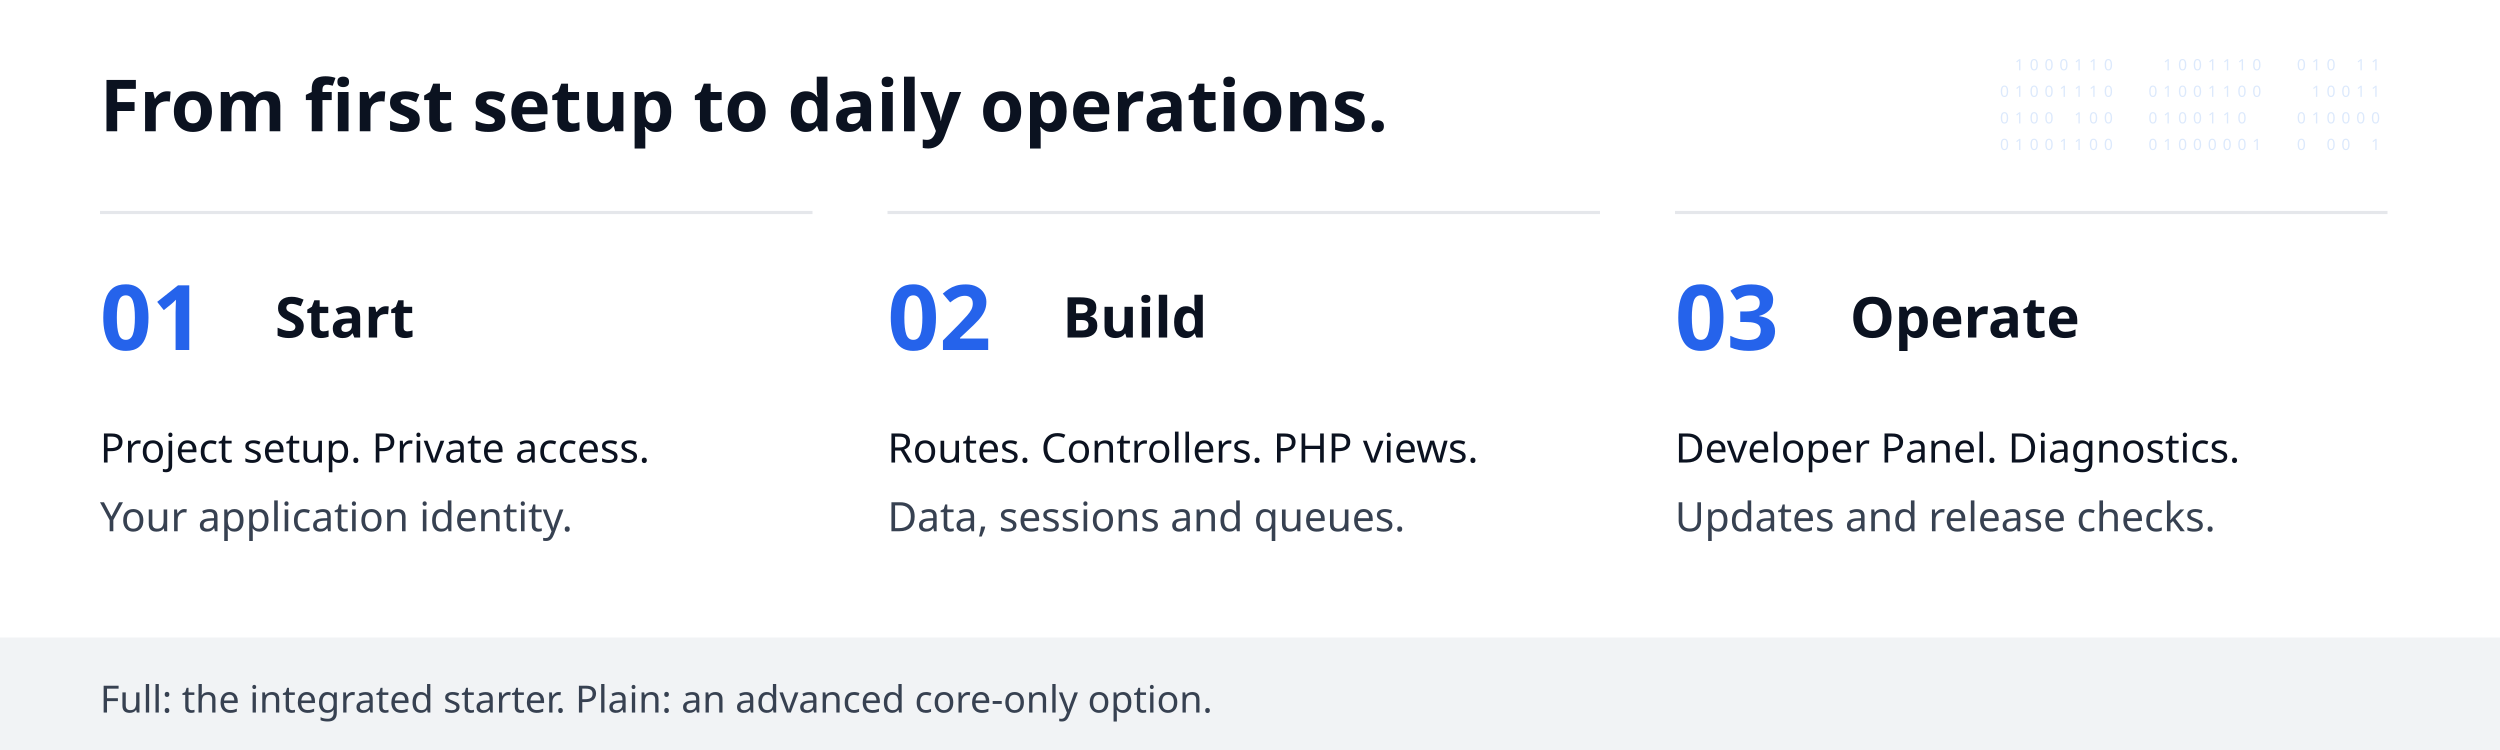
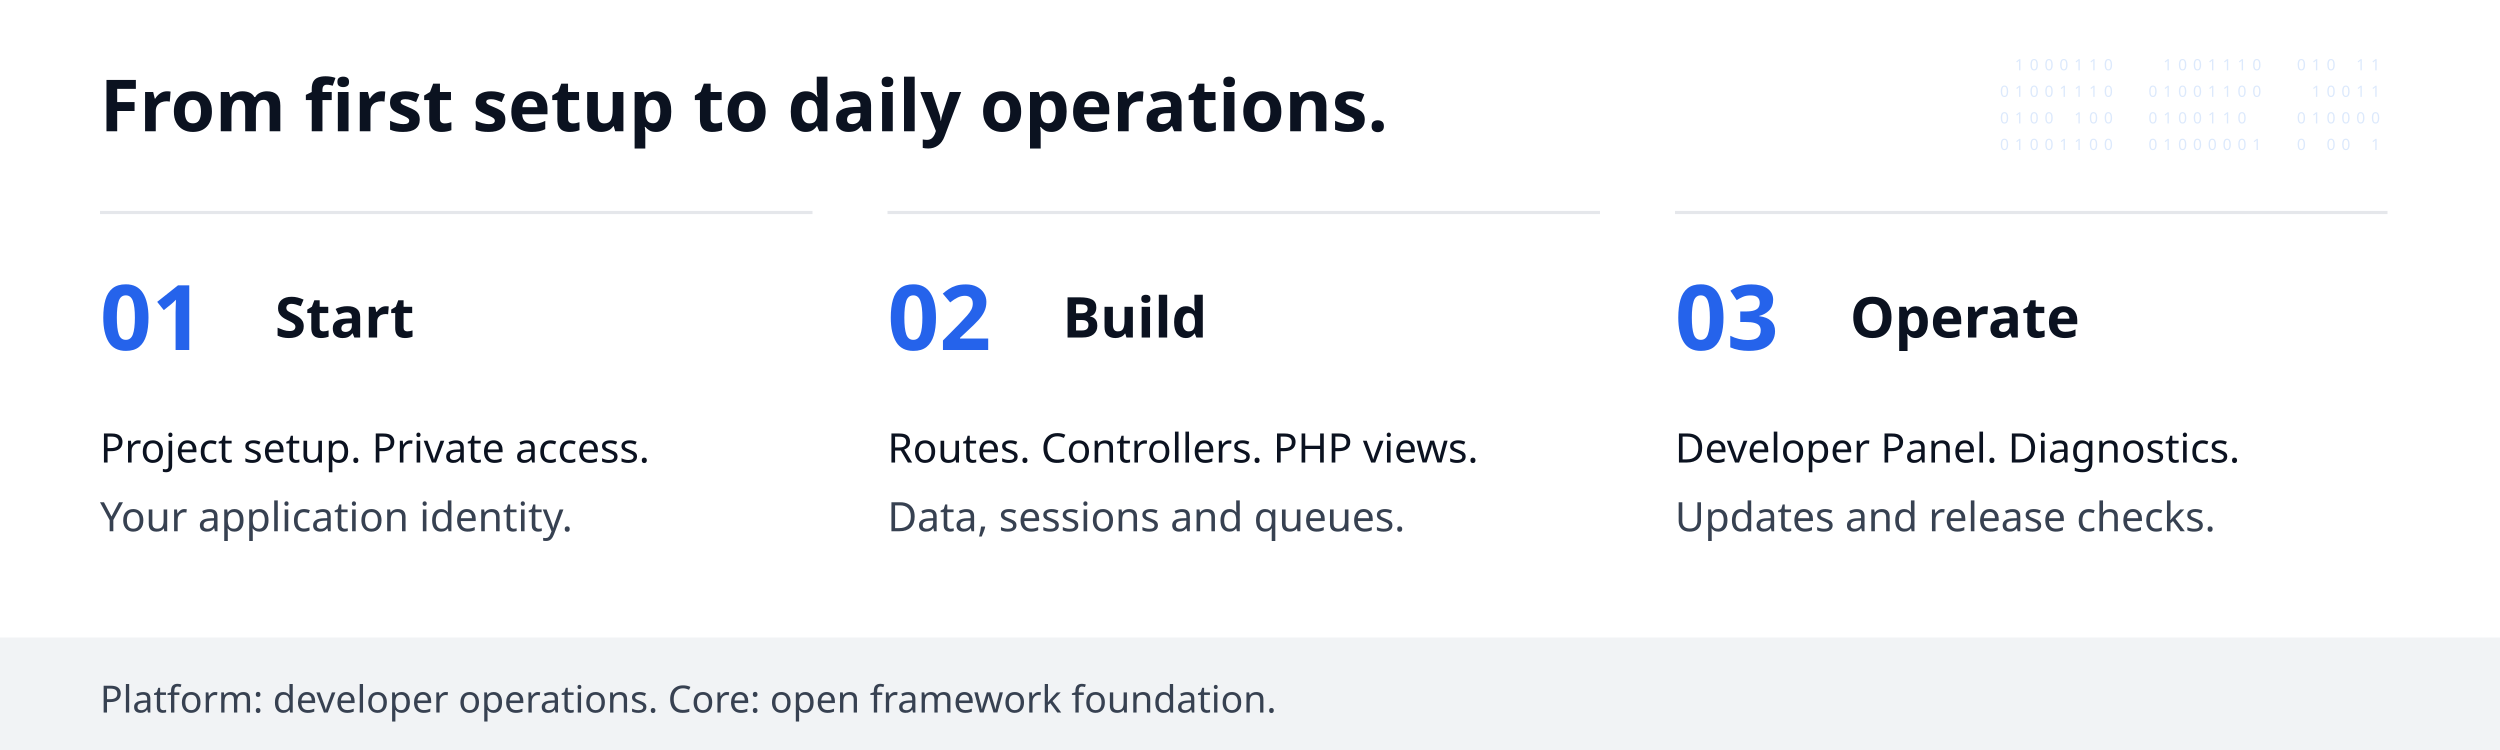
<svg xmlns="http://www.w3.org/2000/svg" version="1.1" width="1600" height="480" viewBox="0 0 1600 480">
  <defs>
    <clipPath id="clip_1">
      <path transform="matrix(1,0,0,-1,0,480)" d="M1280 372H1533V445H1280Z" clip-rule="evenodd" />
    </clipPath>
  </defs>
  <path transform="matrix(1,0,0,-1,0,480)" d="M0 0H1600V480H0Z" fill="#ffffff" fill-rule="evenodd" />
  <text fill="#0b1220" xml:space="preserve" transform="matrix(1 0 -0 1 0 480)" font-size="46" font-family="Space Grotesk" font-weight="600" style="font-kerning:none;letter-spacing:0">
    <tspan y="-396" x="64">From first setup to daily operations.</tspan>
  </text>
  <g clip-path="url(#clip_1)">
    <text fill="#dce9fc" xml:space="preserve" transform="matrix(1 0 -0 1 0 480)" font-size="10" font-family="JetBrains Mono" style="font-kerning:none;letter-spacing:0">
      <tspan y="-435" x="1289.5">1</tspan>
    </text>
    <text fill="#dce9fc" xml:space="preserve" transform="matrix(1 0 -0 1 0 480)" font-size="10" font-family="JetBrains Mono" style="font-kerning:none;letter-spacing:0">
      <tspan y="-435" x="1299">0</tspan>
    </text>
    <text fill="#dce9fc" xml:space="preserve" transform="matrix(1 0 -0 1 0 480)" font-size="10" font-family="JetBrains Mono" style="font-kerning:none;letter-spacing:0">
      <tspan y="-435" x="1308.5">0</tspan>
    </text>
    <text fill="#dce9fc" xml:space="preserve" transform="matrix(1 0 -0 1 0 480)" font-size="10" font-family="JetBrains Mono" style="font-kerning:none;letter-spacing:0">
      <tspan y="-435" x="1318">0</tspan>
    </text>
    <text fill="#dce9fc" xml:space="preserve" transform="matrix(1 0 -0 1 0 480)" font-size="10" font-family="JetBrains Mono" style="font-kerning:none;letter-spacing:0">
      <tspan y="-435" x="1327.5">1</tspan>
    </text>
    <text fill="#dce9fc" xml:space="preserve" transform="matrix(1 0 -0 1 0 480)" font-size="10" font-family="JetBrains Mono" style="font-kerning:none;letter-spacing:0">
      <tspan y="-435" x="1337">1</tspan>
    </text>
    <text fill="#dce9fc" xml:space="preserve" transform="matrix(1 0 -0 1 0 480)" font-size="10" font-family="JetBrains Mono" style="font-kerning:none;letter-spacing:0">
      <tspan y="-435" x="1346.5">0</tspan>
    </text>
    <text fill="#dce9fc" xml:space="preserve" transform="matrix(1 0 -0 1 0 480)" font-size="10" font-family="JetBrains Mono" style="font-kerning:none;letter-spacing:0">
      <tspan y="-435" x="1384.5">1</tspan>
    </text>
    <text fill="#dce9fc" xml:space="preserve" transform="matrix(1 0 -0 1 0 480)" font-size="10" font-family="JetBrains Mono" style="font-kerning:none;letter-spacing:0">
      <tspan y="-435" x="1394">0</tspan>
    </text>
    <text fill="#dce9fc" xml:space="preserve" transform="matrix(1 0 -0 1 0 480)" font-size="10" font-family="JetBrains Mono" style="font-kerning:none;letter-spacing:0">
      <tspan y="-435" x="1403.5">0</tspan>
    </text>
    <text fill="#dce9fc" xml:space="preserve" transform="matrix(1 0 -0 1 0 480)" font-size="10" font-family="JetBrains Mono" style="font-kerning:none;letter-spacing:0">
      <tspan y="-435" x="1413">1</tspan>
    </text>
    <text fill="#dce9fc" xml:space="preserve" transform="matrix(1 0 -0 1 0 480)" font-size="10" font-family="JetBrains Mono" style="font-kerning:none;letter-spacing:0">
      <tspan y="-435" x="1422.5">1</tspan>
    </text>
    <text fill="#dce9fc" xml:space="preserve" transform="matrix(1 0 -0 1 0 480)" font-size="10" font-family="JetBrains Mono" style="font-kerning:none;letter-spacing:0">
      <tspan y="-435" x="1432">1</tspan>
    </text>
    <text fill="#dce9fc" xml:space="preserve" transform="matrix(1 0 -0 1 0 480)" font-size="10" font-family="JetBrains Mono" style="font-kerning:none;letter-spacing:0">
      <tspan y="-435" x="1441.5">0</tspan>
    </text>
    <text fill="#dce9fc" xml:space="preserve" transform="matrix(1 0 -0 1 0 480)" font-size="10" font-family="JetBrains Mono" style="font-kerning:none;letter-spacing:0">
      <tspan y="-435" x="1470">0</tspan>
    </text>
    <text fill="#dce9fc" xml:space="preserve" transform="matrix(1 0 -0 1 0 480)" font-size="10" font-family="JetBrains Mono" style="font-kerning:none;letter-spacing:0">
      <tspan y="-435" x="1479.5">1</tspan>
    </text>
    <text fill="#dce9fc" xml:space="preserve" transform="matrix(1 0 -0 1 0 480)" font-size="10" font-family="JetBrains Mono" style="font-kerning:none;letter-spacing:0">
      <tspan y="-435" x="1489">0</tspan>
    </text>
    <text fill="#dce9fc" xml:space="preserve" transform="matrix(1 0 -0 1 0 480)" font-size="10" font-family="JetBrains Mono" style="font-kerning:none;letter-spacing:0">
      <tspan y="-435" x="1508">1</tspan>
    </text>
    <text fill="#dce9fc" xml:space="preserve" transform="matrix(1 0 -0 1 0 480)" font-size="10" font-family="JetBrains Mono" style="font-kerning:none;letter-spacing:0">
      <tspan y="-435" x="1517.5">1</tspan>
    </text>
    <text fill="#dce9fc" xml:space="preserve" transform="matrix(1 0 -0 1 0 480)" font-size="10" font-family="JetBrains Mono" style="font-kerning:none;letter-spacing:0">
      <tspan y="-418" x="1280">0</tspan>
    </text>
    <text fill="#dce9fc" xml:space="preserve" transform="matrix(1 0 -0 1 0 480)" font-size="10" font-family="JetBrains Mono" style="font-kerning:none;letter-spacing:0">
      <tspan y="-418" x="1289.5">1</tspan>
    </text>
    <text fill="#dce9fc" xml:space="preserve" transform="matrix(1 0 -0 1 0 480)" font-size="10" font-family="JetBrains Mono" style="font-kerning:none;letter-spacing:0">
      <tspan y="-418" x="1299">0</tspan>
    </text>
    <text fill="#dce9fc" xml:space="preserve" transform="matrix(1 0 -0 1 0 480)" font-size="10" font-family="JetBrains Mono" style="font-kerning:none;letter-spacing:0">
      <tspan y="-418" x="1308.5">0</tspan>
    </text>
    <text fill="#dce9fc" xml:space="preserve" transform="matrix(1 0 -0 1 0 480)" font-size="10" font-family="JetBrains Mono" style="font-kerning:none;letter-spacing:0">
      <tspan y="-418" x="1318">1</tspan>
    </text>
    <text fill="#dce9fc" xml:space="preserve" transform="matrix(1 0 -0 1 0 480)" font-size="10" font-family="JetBrains Mono" style="font-kerning:none;letter-spacing:0">
      <tspan y="-418" x="1327.5">1</tspan>
    </text>
    <text fill="#dce9fc" xml:space="preserve" transform="matrix(1 0 -0 1 0 480)" font-size="10" font-family="JetBrains Mono" style="font-kerning:none;letter-spacing:0">
      <tspan y="-418" x="1337">1</tspan>
    </text>
    <text fill="#dce9fc" xml:space="preserve" transform="matrix(1 0 -0 1 0 480)" font-size="10" font-family="JetBrains Mono" style="font-kerning:none;letter-spacing:0">
      <tspan y="-418" x="1346.5">0</tspan>
    </text>
    <text fill="#dce9fc" xml:space="preserve" transform="matrix(1 0 -0 1 0 480)" font-size="10" font-family="JetBrains Mono" style="font-kerning:none;letter-spacing:0">
      <tspan y="-418" x="1375">0</tspan>
    </text>
    <text fill="#dce9fc" xml:space="preserve" transform="matrix(1 0 -0 1 0 480)" font-size="10" font-family="JetBrains Mono" style="font-kerning:none;letter-spacing:0">
      <tspan y="-418" x="1384.5">1</tspan>
    </text>
    <text fill="#dce9fc" xml:space="preserve" transform="matrix(1 0 -0 1 0 480)" font-size="10" font-family="JetBrains Mono" style="font-kerning:none;letter-spacing:0">
      <tspan y="-418" x="1394">0</tspan>
    </text>
    <text fill="#dce9fc" xml:space="preserve" transform="matrix(1 0 -0 1 0 480)" font-size="10" font-family="JetBrains Mono" style="font-kerning:none;letter-spacing:0">
      <tspan y="-418" x="1403.5">0</tspan>
    </text>
    <text fill="#dce9fc" xml:space="preserve" transform="matrix(1 0 -0 1 0 480)" font-size="10" font-family="JetBrains Mono" style="font-kerning:none;letter-spacing:0">
      <tspan y="-418" x="1413">1</tspan>
    </text>
    <text fill="#dce9fc" xml:space="preserve" transform="matrix(1 0 -0 1 0 480)" font-size="10" font-family="JetBrains Mono" style="font-kerning:none;letter-spacing:0">
      <tspan y="-418" x="1422.5">1</tspan>
    </text>
    <text fill="#dce9fc" xml:space="preserve" transform="matrix(1 0 -0 1 0 480)" font-size="10" font-family="JetBrains Mono" style="font-kerning:none;letter-spacing:0">
      <tspan y="-418" x="1432">0</tspan>
    </text>
    <text fill="#dce9fc" xml:space="preserve" transform="matrix(1 0 -0 1 0 480)" font-size="10" font-family="JetBrains Mono" style="font-kerning:none;letter-spacing:0">
      <tspan y="-418" x="1441.5">0</tspan>
    </text>
    <text fill="#dce9fc" xml:space="preserve" transform="matrix(1 0 -0 1 0 480)" font-size="10" font-family="JetBrains Mono" style="font-kerning:none;letter-spacing:0">
      <tspan y="-418" x="1479.5">1</tspan>
    </text>
    <text fill="#dce9fc" xml:space="preserve" transform="matrix(1 0 -0 1 0 480)" font-size="10" font-family="JetBrains Mono" style="font-kerning:none;letter-spacing:0">
      <tspan y="-418" x="1489">0</tspan>
    </text>
    <text fill="#dce9fc" xml:space="preserve" transform="matrix(1 0 -0 1 0 480)" font-size="10" font-family="JetBrains Mono" style="font-kerning:none;letter-spacing:0">
      <tspan y="-418" x="1498.5">0</tspan>
    </text>
    <text fill="#dce9fc" xml:space="preserve" transform="matrix(1 0 -0 1 0 480)" font-size="10" font-family="JetBrains Mono" style="font-kerning:none;letter-spacing:0">
      <tspan y="-418" x="1508">1</tspan>
    </text>
    <text fill="#dce9fc" xml:space="preserve" transform="matrix(1 0 -0 1 0 480)" font-size="10" font-family="JetBrains Mono" style="font-kerning:none;letter-spacing:0">
      <tspan y="-418" x="1517.5">1</tspan>
    </text>
    <text fill="#dce9fc" xml:space="preserve" transform="matrix(1 0 -0 1 0 480)" font-size="10" font-family="JetBrains Mono" style="font-kerning:none;letter-spacing:0">
      <tspan y="-401" x="1280">0</tspan>
    </text>
    <text fill="#dce9fc" xml:space="preserve" transform="matrix(1 0 -0 1 0 480)" font-size="10" font-family="JetBrains Mono" style="font-kerning:none;letter-spacing:0">
      <tspan y="-401" x="1289.5">1</tspan>
    </text>
    <text fill="#dce9fc" xml:space="preserve" transform="matrix(1 0 -0 1 0 480)" font-size="10" font-family="JetBrains Mono" style="font-kerning:none;letter-spacing:0">
      <tspan y="-401" x="1299">0</tspan>
    </text>
    <text fill="#dce9fc" xml:space="preserve" transform="matrix(1 0 -0 1 0 480)" font-size="10" font-family="JetBrains Mono" style="font-kerning:none;letter-spacing:0">
      <tspan y="-401" x="1308.5">0</tspan>
    </text>
    <text fill="#dce9fc" xml:space="preserve" transform="matrix(1 0 -0 1 0 480)" font-size="10" font-family="JetBrains Mono" style="font-kerning:none;letter-spacing:0">
      <tspan y="-401" x="1327.5">1</tspan>
    </text>
    <text fill="#dce9fc" xml:space="preserve" transform="matrix(1 0 -0 1 0 480)" font-size="10" font-family="JetBrains Mono" style="font-kerning:none;letter-spacing:0">
      <tspan y="-401" x="1337">0</tspan>
    </text>
    <text fill="#dce9fc" xml:space="preserve" transform="matrix(1 0 -0 1 0 480)" font-size="10" font-family="JetBrains Mono" style="font-kerning:none;letter-spacing:0">
      <tspan y="-401" x="1346.5">0</tspan>
    </text>
    <text fill="#dce9fc" xml:space="preserve" transform="matrix(1 0 -0 1 0 480)" font-size="10" font-family="JetBrains Mono" style="font-kerning:none;letter-spacing:0">
      <tspan y="-401" x="1375">0</tspan>
    </text>
    <text fill="#dce9fc" xml:space="preserve" transform="matrix(1 0 -0 1 0 480)" font-size="10" font-family="JetBrains Mono" style="font-kerning:none;letter-spacing:0">
      <tspan y="-401" x="1384.5">1</tspan>
    </text>
    <text fill="#dce9fc" xml:space="preserve" transform="matrix(1 0 -0 1 0 480)" font-size="10" font-family="JetBrains Mono" style="font-kerning:none;letter-spacing:0">
      <tspan y="-401" x="1394">0</tspan>
    </text>
    <text fill="#dce9fc" xml:space="preserve" transform="matrix(1 0 -0 1 0 480)" font-size="10" font-family="JetBrains Mono" style="font-kerning:none;letter-spacing:0">
      <tspan y="-401" x="1403.5">0</tspan>
    </text>
    <text fill="#dce9fc" xml:space="preserve" transform="matrix(1 0 -0 1 0 480)" font-size="10" font-family="JetBrains Mono" style="font-kerning:none;letter-spacing:0">
      <tspan y="-401" x="1413">1</tspan>
    </text>
    <text fill="#dce9fc" xml:space="preserve" transform="matrix(1 0 -0 1 0 480)" font-size="10" font-family="JetBrains Mono" style="font-kerning:none;letter-spacing:0">
      <tspan y="-401" x="1422.5">1</tspan>
    </text>
    <text fill="#dce9fc" xml:space="preserve" transform="matrix(1 0 -0 1 0 480)" font-size="10" font-family="JetBrains Mono" style="font-kerning:none;letter-spacing:0">
      <tspan y="-401" x="1432">0</tspan>
    </text>
    <text fill="#dce9fc" xml:space="preserve" transform="matrix(1 0 -0 1 0 480)" font-size="10" font-family="JetBrains Mono" style="font-kerning:none;letter-spacing:0">
      <tspan y="-401" x="1470">0</tspan>
    </text>
    <text fill="#dce9fc" xml:space="preserve" transform="matrix(1 0 -0 1 0 480)" font-size="10" font-family="JetBrains Mono" style="font-kerning:none;letter-spacing:0">
      <tspan y="-401" x="1479.5">1</tspan>
    </text>
    <text fill="#dce9fc" xml:space="preserve" transform="matrix(1 0 -0 1 0 480)" font-size="10" font-family="JetBrains Mono" style="font-kerning:none;letter-spacing:0">
      <tspan y="-401" x="1489">0</tspan>
    </text>
    <text fill="#dce9fc" xml:space="preserve" transform="matrix(1 0 -0 1 0 480)" font-size="10" font-family="JetBrains Mono" style="font-kerning:none;letter-spacing:0">
      <tspan y="-401" x="1498.5">0</tspan>
    </text>
    <text fill="#dce9fc" xml:space="preserve" transform="matrix(1 0 -0 1 0 480)" font-size="10" font-family="JetBrains Mono" style="font-kerning:none;letter-spacing:0">
      <tspan y="-401" x="1508">0</tspan>
    </text>
    <text fill="#dce9fc" xml:space="preserve" transform="matrix(1 0 -0 1 0 480)" font-size="10" font-family="JetBrains Mono" style="font-kerning:none;letter-spacing:0">
      <tspan y="-401" x="1517.5">0</tspan>
    </text>
    <text fill="#dce9fc" xml:space="preserve" transform="matrix(1 0 -0 1 0 480)" font-size="10" font-family="JetBrains Mono" style="font-kerning:none;letter-spacing:0">
      <tspan y="-384" x="1280">0</tspan>
    </text>
    <text fill="#dce9fc" xml:space="preserve" transform="matrix(1 0 -0 1 0 480)" font-size="10" font-family="JetBrains Mono" style="font-kerning:none;letter-spacing:0">
      <tspan y="-384" x="1289.5">1</tspan>
    </text>
    <text fill="#dce9fc" xml:space="preserve" transform="matrix(1 0 -0 1 0 480)" font-size="10" font-family="JetBrains Mono" style="font-kerning:none;letter-spacing:0">
      <tspan y="-384" x="1299">0</tspan>
    </text>
    <text fill="#dce9fc" xml:space="preserve" transform="matrix(1 0 -0 1 0 480)" font-size="10" font-family="JetBrains Mono" style="font-kerning:none;letter-spacing:0">
      <tspan y="-384" x="1308.5">0</tspan>
    </text>
    <text fill="#dce9fc" xml:space="preserve" transform="matrix(1 0 -0 1 0 480)" font-size="10" font-family="JetBrains Mono" style="font-kerning:none;letter-spacing:0">
      <tspan y="-384" x="1318">1</tspan>
    </text>
    <text fill="#dce9fc" xml:space="preserve" transform="matrix(1 0 -0 1 0 480)" font-size="10" font-family="JetBrains Mono" style="font-kerning:none;letter-spacing:0">
      <tspan y="-384" x="1327.5">1</tspan>
    </text>
    <text fill="#dce9fc" xml:space="preserve" transform="matrix(1 0 -0 1 0 480)" font-size="10" font-family="JetBrains Mono" style="font-kerning:none;letter-spacing:0">
      <tspan y="-384" x="1337">0</tspan>
    </text>
    <text fill="#dce9fc" xml:space="preserve" transform="matrix(1 0 -0 1 0 480)" font-size="10" font-family="JetBrains Mono" style="font-kerning:none;letter-spacing:0">
      <tspan y="-384" x="1346.5">0</tspan>
    </text>
    <text fill="#dce9fc" xml:space="preserve" transform="matrix(1 0 -0 1 0 480)" font-size="10" font-family="JetBrains Mono" style="font-kerning:none;letter-spacing:0">
      <tspan y="-384" x="1375">0</tspan>
    </text>
    <text fill="#dce9fc" xml:space="preserve" transform="matrix(1 0 -0 1 0 480)" font-size="10" font-family="JetBrains Mono" style="font-kerning:none;letter-spacing:0">
      <tspan y="-384" x="1384.5">1</tspan>
    </text>
    <text fill="#dce9fc" xml:space="preserve" transform="matrix(1 0 -0 1 0 480)" font-size="10" font-family="JetBrains Mono" style="font-kerning:none;letter-spacing:0">
      <tspan y="-384" x="1394">0</tspan>
    </text>
    <text fill="#dce9fc" xml:space="preserve" transform="matrix(1 0 -0 1 0 480)" font-size="10" font-family="JetBrains Mono" style="font-kerning:none;letter-spacing:0">
      <tspan y="-384" x="1403.5">0</tspan>
    </text>
    <text fill="#dce9fc" xml:space="preserve" transform="matrix(1 0 -0 1 0 480)" font-size="10" font-family="JetBrains Mono" style="font-kerning:none;letter-spacing:0">
      <tspan y="-384" x="1413">0</tspan>
    </text>
    <text fill="#dce9fc" xml:space="preserve" transform="matrix(1 0 -0 1 0 480)" font-size="10" font-family="JetBrains Mono" style="font-kerning:none;letter-spacing:0">
      <tspan y="-384" x="1422.5">0</tspan>
    </text>
    <text fill="#dce9fc" xml:space="preserve" transform="matrix(1 0 -0 1 0 480)" font-size="10" font-family="JetBrains Mono" style="font-kerning:none;letter-spacing:0">
      <tspan y="-384" x="1432">0</tspan>
    </text>
    <text fill="#dce9fc" xml:space="preserve" transform="matrix(1 0 -0 1 0 480)" font-size="10" font-family="JetBrains Mono" style="font-kerning:none;letter-spacing:0">
      <tspan y="-384" x="1441.5">1</tspan>
    </text>
    <text fill="#dce9fc" xml:space="preserve" transform="matrix(1 0 -0 1 0 480)" font-size="10" font-family="JetBrains Mono" style="font-kerning:none;letter-spacing:0">
      <tspan y="-384" x="1470">0</tspan>
    </text>
    <text fill="#dce9fc" xml:space="preserve" transform="matrix(1 0 -0 1 0 480)" font-size="10" font-family="JetBrains Mono" style="font-kerning:none;letter-spacing:0">
      <tspan y="-384" x="1489">0</tspan>
    </text>
    <text fill="#dce9fc" xml:space="preserve" transform="matrix(1 0 -0 1 0 480)" font-size="10" font-family="JetBrains Mono" style="font-kerning:none;letter-spacing:0">
      <tspan y="-384" x="1498.5">0</tspan>
    </text>
    <text fill="#dce9fc" xml:space="preserve" transform="matrix(1 0 -0 1 0 480)" font-size="10" font-family="JetBrains Mono" style="font-kerning:none;letter-spacing:0">
      <tspan y="-384" x="1517.5">1</tspan>
    </text>
  </g>
  <path transform="matrix(1,0,0,-1,0,480)" stroke-width="2" stroke-linecap="butt" stroke-miterlimit="10" stroke-linejoin="miter" fill="none" stroke="#e5e7eb" d="M64 344H520" />
  <text fill="#2563eb" xml:space="preserve" transform="matrix(1 0 -0 1 0 480)" font-size="58" font-family="JetBrains Mono" font-weight="600" style="font-kerning:none;letter-spacing:0">
    <tspan y="-256" x="64">01</tspan>
  </text>
  <text fill="#0b1220" xml:space="preserve" transform="matrix(1 0 -0 1 0 480)" font-size="36" font-family="Space Grotesk" font-weight="600" style="font-kerning:none;letter-spacing:0">
    <tspan y="-264" x="176">Start</tspan>
  </text>
  <text fill="#0b1220" xml:space="preserve" transform="matrix(1 0 -0 1 0 480)" font-size="26" font-family="Space Grotesk" style="font-kerning:none;letter-spacing:0">
    <tspan y="-184" x="64">Project setup. Private access.</tspan>
  </text>
  <text fill="#374151" xml:space="preserve" transform="matrix(1 0 -0 1 0 480)" font-size="26" font-family="Space Grotesk" style="font-kerning:none;letter-spacing:0">
    <tspan y="-140" x="64">Your application identity.</tspan>
  </text>
  <path transform="matrix(1,0,0,-1,0,480)" stroke-width="2" stroke-linecap="butt" stroke-miterlimit="10" stroke-linejoin="miter" fill="none" stroke="#e5e7eb" d="M568 344H1024" />
  <text fill="#2563eb" xml:space="preserve" transform="matrix(1 0 -0 1 0 480)" font-size="58" font-family="JetBrains Mono" font-weight="600" style="font-kerning:none;letter-spacing:0">
    <tspan y="-256" x="568">02</tspan>
  </text>
  <text fill="#0b1220" xml:space="preserve" transform="matrix(1 0 -0 1 0 480)" font-size="36" font-family="Space Grotesk" font-weight="600" style="font-kerning:none;letter-spacing:0">
    <tspan y="-264" x="680">Build</tspan>
  </text>
  <text fill="#0b1220" xml:space="preserve" transform="matrix(1 0 -0 1 0 480)" font-size="26" font-family="Space Grotesk" style="font-kerning:none;letter-spacing:0">
    <tspan y="-184" x="568">Routes. Controllers. PHP views.</tspan>
  </text>
  <text fill="#374151" xml:space="preserve" transform="matrix(1 0 -0 1 0 480)" font-size="26" font-family="Space Grotesk" style="font-kerning:none;letter-spacing:0">
    <tspan y="-140" x="568">Data, sessions and queues.</tspan>
  </text>
  <path transform="matrix(1,0,0,-1,0,480)" stroke-width="2" stroke-linecap="butt" stroke-miterlimit="10" stroke-linejoin="miter" fill="none" stroke="#e5e7eb" d="M1072 344H1528" />
  <text fill="#2563eb" xml:space="preserve" transform="matrix(1 0 -0 1 0 480)" font-size="58" font-family="JetBrains Mono" font-weight="600" style="font-kerning:none;letter-spacing:0">
    <tspan y="-256" x="1072">03</tspan>
  </text>
  <text fill="#0b1220" xml:space="preserve" transform="matrix(1 0 -0 1 0 480)" font-size="36" font-family="Space Grotesk" font-weight="600" style="font-kerning:none;letter-spacing:0">
    <tspan y="-264" x="1184">Operate</tspan>
  </text>
  <text fill="#0b1220" xml:space="preserve" transform="matrix(1 0 -0 1 0 480)" font-size="26" font-family="Space Grotesk" style="font-kerning:none;letter-spacing:0">
    <tspan y="-184" x="1072">Developer Panel. Diagnostics.</tspan>
  </text>
  <text fill="#374151" xml:space="preserve" transform="matrix(1 0 -0 1 0 480)" font-size="26" font-family="Space Grotesk" style="font-kerning:none;letter-spacing:0">
    <tspan y="-140" x="1072">Updates and release checks.</tspan>
  </text>
  <path transform="matrix(1,0,0,-1,0,480)" d="M0 0H1600V72H0Z" fill="#f1f3f5" fill-rule="evenodd" />
  <text fill="#374151" xml:space="preserve" transform="matrix(1 0 -0 1 0 480)" font-size="24" font-family="Space Grotesk" style="font-kerning:none;letter-spacing:0">
-     <tspan y="-24" x="64">Full: the integrated starter. Plain: an advanced core-only option.</tspan>
+     <tspan y="-24" x="64">Platform: developer operations. Core: open framework foundation.</tspan>
  </text>
</svg>
